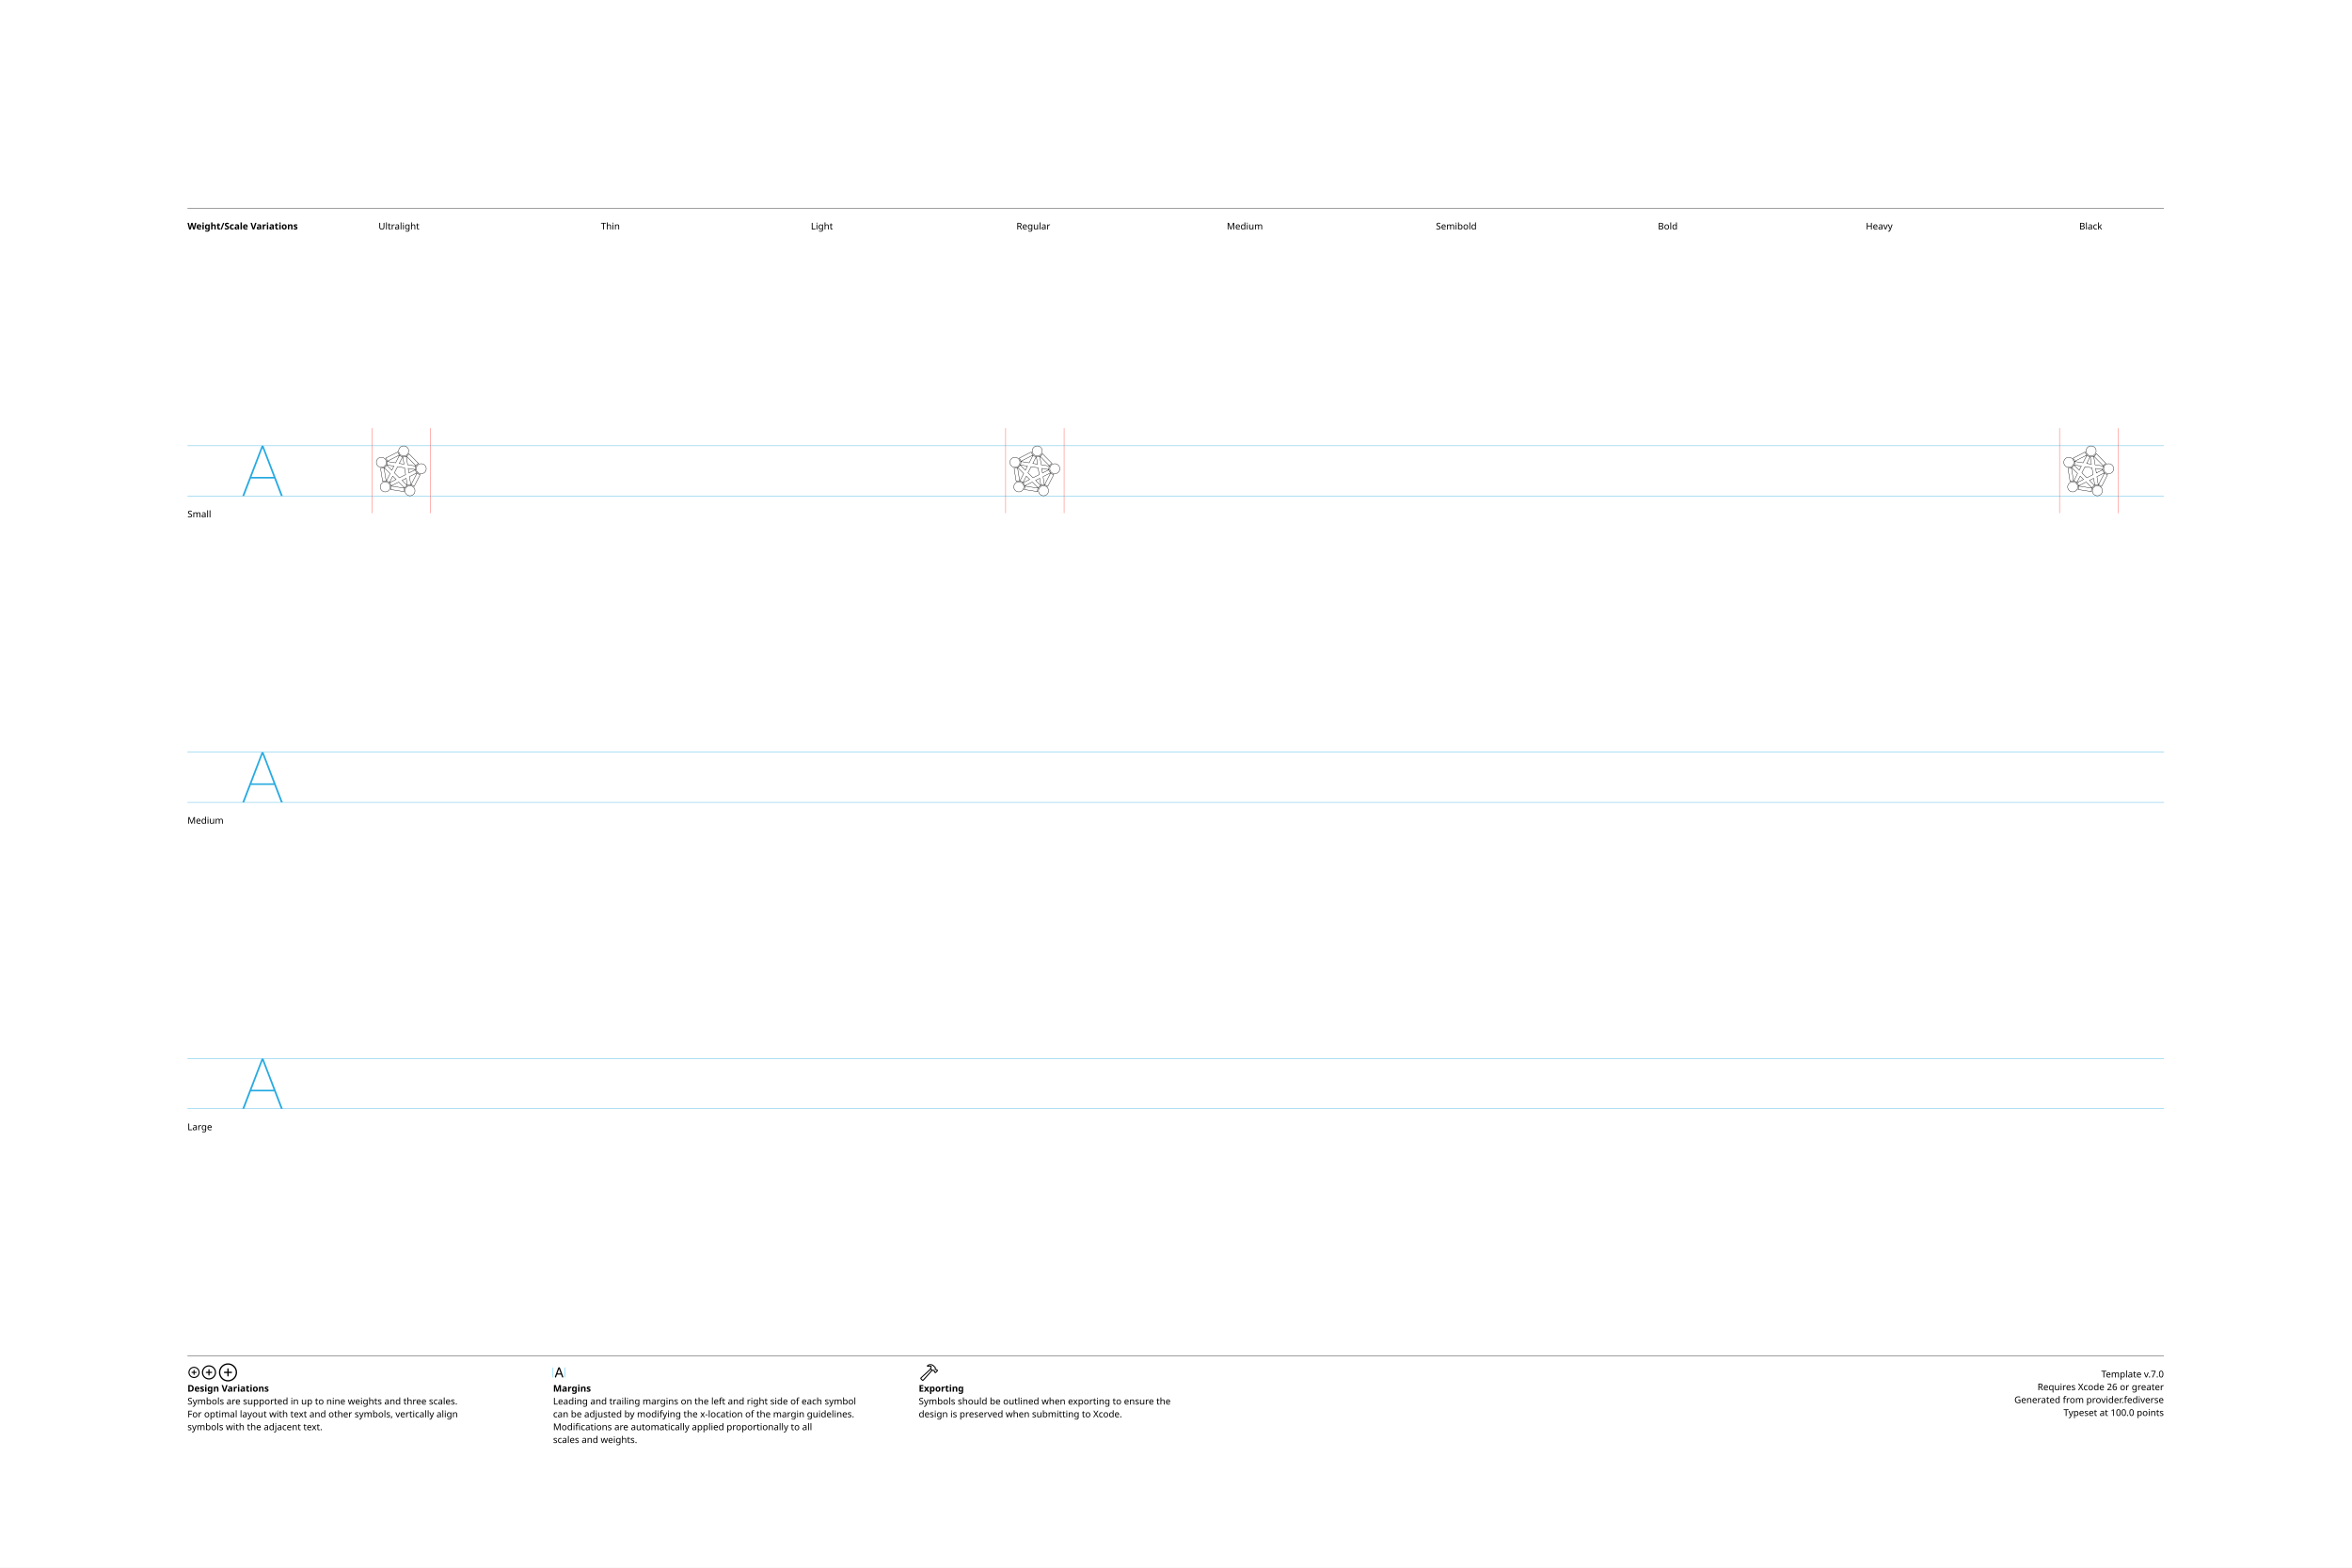
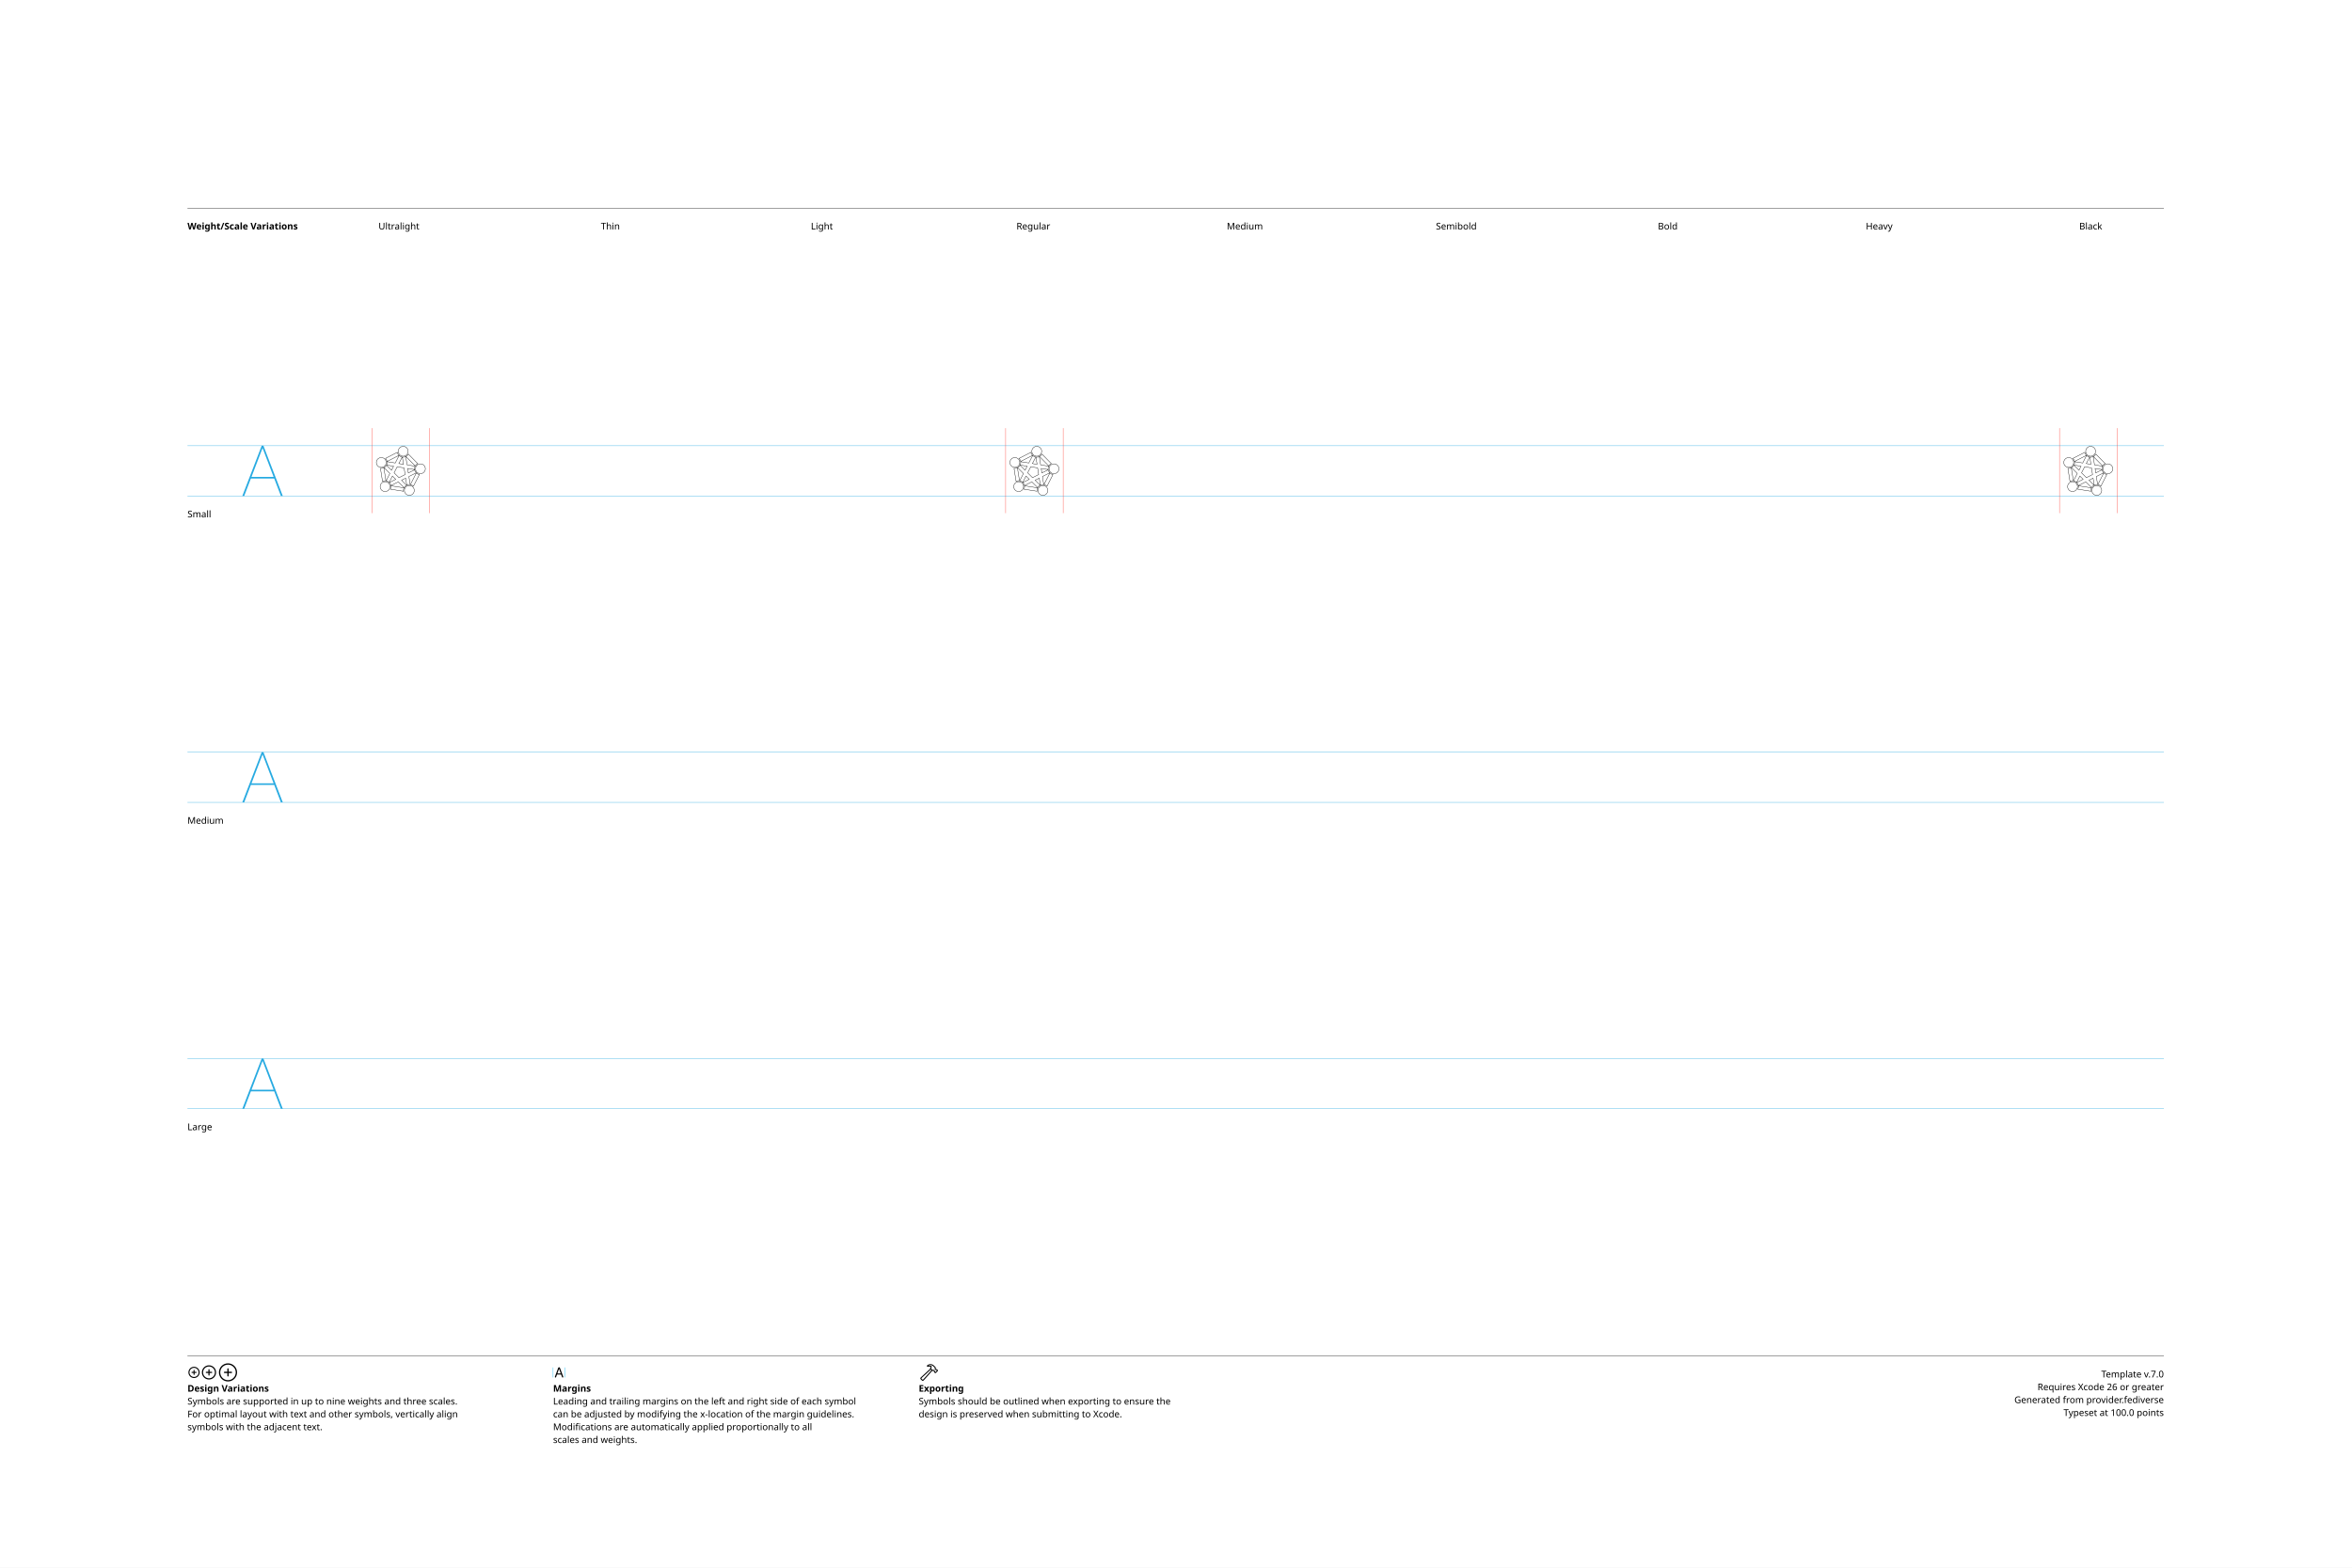
<svg xmlns="http://www.w3.org/2000/svg" version="1.1" viewBox="0 0 3300 2200">
  <style>.defaults {-sfsymbols-variable-value-mode:color;-sfsymbols-draw-reverses-motion-groups:false}

.monochrome-0 {-sfsymbols-motion-group:0}

.multicolor-0:tintColor {-sfsymbols-motion-group:0}

.hierarchical-0:primary {-sfsymbols-motion-group:0}

.SFSymbolsPreviewWireframe {fill:none;opacity:1.0;stroke:black;stroke-width:0.5}
</style>
  <g id="Notes">
    <rect height="2200" id="artboard" style="fill:white;opacity:1" width="3300" x="0" y="0" />
    <line style="fill:none;stroke:black;opacity:1;stroke-width:0.5;" x1="263" x2="3036" y1="292" y2="292" />
    <text style="stroke:none;fill:black;font-family:sans-serif;font-size:13;font-weight:bold;" transform="matrix(1 0 0 1 263 322)">Weight/Scale Variations</text>
    <text style="stroke:none;fill:black;font-family:sans-serif;font-size:13;text-anchor:middle;" transform="matrix(1 0 0 1 559.711 322)">Ultralight</text>
    <text style="stroke:none;fill:black;font-family:sans-serif;font-size:13;text-anchor:middle;" transform="matrix(1 0 0 1 856.422 322)">Thin</text>
    <text style="stroke:none;fill:black;font-family:sans-serif;font-size:13;text-anchor:middle;" transform="matrix(1 0 0 1 1153.13 322)">Light</text>
    <text style="stroke:none;fill:black;font-family:sans-serif;font-size:13;text-anchor:middle;" transform="matrix(1 0 0 1 1449.84 322)">Regular</text>
    <text style="stroke:none;fill:black;font-family:sans-serif;font-size:13;text-anchor:middle;" transform="matrix(1 0 0 1 1746.56 322)">Medium</text>
    <text style="stroke:none;fill:black;font-family:sans-serif;font-size:13;text-anchor:middle;" transform="matrix(1 0 0 1 2043.27 322)">Semibold</text>
    <text style="stroke:none;fill:black;font-family:sans-serif;font-size:13;text-anchor:middle;" transform="matrix(1 0 0 1 2339.98 322)">Bold</text>
    <text style="stroke:none;fill:black;font-family:sans-serif;font-size:13;text-anchor:middle;" transform="matrix(1 0 0 1 2636.69 322)">Heavy</text>
    <text style="stroke:none;fill:black;font-family:sans-serif;font-size:13;text-anchor:middle;" transform="matrix(1 0 0 1 2933.4 322)">Black</text>
    <line style="fill:none;stroke:black;opacity:1;stroke-width:0.5;" x1="263" x2="3036" y1="1903" y2="1903" />
    <g transform="matrix(0.2 0 0 0.2 263 1933)">
      <path d="m46.24 4.15c21.777 0 39.453-17.627 39.453-39.404s-17.676-39.404-39.453-39.404c-21.729 0-39.404 17.627-39.404 39.404s17.676 39.404 39.404 39.404Zm0-7.422c-17.676 0-31.934-14.307-31.934-31.982s14.258-31.982 31.934-31.982 31.982 14.307 31.982 31.982-14.307 31.982-31.982 31.982Zm3.613-17.773v-28.467c0-2.246-1.465-3.76-3.711-3.76-2.148 0-3.613 1.514-3.613 3.76v28.467c0 2.197 1.465 3.711 3.613 3.711 2.246 0 3.711-1.514 3.711-3.711Zm-17.822-10.596h28.418c2.197 0 3.711-1.465 3.711-3.613 0-2.197-1.514-3.711-3.711-3.711h-28.418c-2.246 0-3.76 1.514-3.76 3.711 0 2.148 1.514 3.613 3.76 3.613Z" />
    </g>
    <g transform="matrix(0.2 0 0 0.2 281.506 1933)">
      <path d="m58.545 14.551c27.49 0 49.805-22.314 49.805-49.805s-22.314-49.805-49.805-49.805-49.805 22.314-49.805 49.805 22.314 49.805 49.805 49.805Zm0-8.301c-22.949 0-41.504-18.555-41.504-41.504s18.555-41.504 41.504-41.504 41.504 18.555 41.504 41.504-18.555 41.504-41.504 41.504Zm4.053-23.096v-36.914c0-2.49-1.709-4.199-4.15-4.199-2.393 0-4.053 1.709-4.053 4.199v36.914c0 2.441 1.66 4.15 4.053 4.15 2.441 0 4.15-1.66 4.15-4.15Zm-22.559-14.404h36.963c2.441 0 4.15-1.611 4.15-4.004 0-2.441-1.709-4.15-4.15-4.15h-36.963c-2.49 0-4.15 1.709-4.15 4.15 0 2.393 1.66 4.004 4.15 4.004Z" />
    </g>
    <g transform="matrix(0.2 0 0 0.2 304.924 1933)">
      <path d="m74.853 28.32c35.107 0 63.623-28.467 63.623-63.574s-28.516-63.623-63.623-63.623-63.574 28.516-63.574 63.623 28.467 63.574 63.574 63.574Zm0-9.082c-30.127 0-54.492-24.365-54.492-54.492s24.365-54.492 54.492-54.492 54.492 24.365 54.492 54.492-24.365 54.492-54.492 54.492Zm4.443-30.322v-48.486c0-2.734-1.855-4.639-4.541-4.639-2.588 0-4.443 1.904-4.443 4.639v48.486c0 2.686 1.855 4.59 4.443 4.59 2.686 0 4.541-1.855 4.541-4.59Zm-28.711-19.775h48.486c2.686 0 4.59-1.807 4.59-4.395 0-2.734-1.855-4.59-4.59-4.59h-48.486c-2.734 0-4.59 1.855-4.59 4.59 0 2.588 1.855 4.395 4.59 4.395Z" />
    </g>
    <text style="stroke:none;fill:black;font-family:sans-serif;font-size:13;font-weight:bold;" transform="matrix(1 0 0 1 263 1953)">Design Variations</text>
    <text style="stroke:none;fill:black;font-family:sans-serif;font-size:13;" transform="matrix(1 0 0 1 263 1971)">Symbols are supported in up to nine weights and three scales.</text>
    <text style="stroke:none;fill:black;font-family:sans-serif;font-size:13;" transform="matrix(1 0 0 1 263 1989)">For optimal layout with text and other symbols, vertically align</text>
    <text style="stroke:none;fill:black;font-family:sans-serif;font-size:13;" transform="matrix(1 0 0 1 263 2007)">symbols with the adjacent text.</text>
    <line style="fill:none;stroke:#00AEEF;stroke-width:0.5;opacity:1.0;" x1="776" x2="776" y1="1919" y2="1933" />
    <g transform="matrix(0.2 0 0 0.2 776 1933)">
      <path d="m16.553 0.781c2.588 0 3.857-0.977 4.785-3.711l20.557-57.52h0.244l20.605 57.52c0.928 2.734 2.197 3.711 4.736 3.711 2.588 0 4.248-1.562 4.248-4.004 0-0.83-0.146-1.611-0.537-2.637l-22.9-60.986c-1.123-2.979-3.125-4.492-6.25-4.492-3.027 0-5.078 1.465-6.152 4.443l-22.9 61.084c-0.391 1.025-0.537 1.807-0.537 2.637 0 2.441 1.562 3.955 4.102 3.955Zm10.205-20.947h30.664c2.002 0 3.662-1.66 3.662-3.662 0-2.051-1.66-3.662-3.662-3.662h-30.664c-2.002 0-3.662 1.611-3.662 3.662 0 2.002 1.66 3.662 3.662 3.662Z" />
    </g>
    <line style="fill:none;stroke:#00AEEF;stroke-width:0.5;opacity:1.0;" x1="792.836" x2="792.836" y1="1919" y2="1933" />
    <text style="stroke:none;fill:black;font-family:sans-serif;font-size:13;font-weight:bold;" transform="matrix(1 0 0 1 776 1953)">Margins</text>
    <text style="stroke:none;fill:black;font-family:sans-serif;font-size:13;" transform="matrix(1 0 0 1 776 1971)">Leading and trailing margins on the left and right side of each symbol</text>
    <text style="stroke:none;fill:black;font-family:sans-serif;font-size:13;" transform="matrix(1 0 0 1 776 1989)">can be adjusted by modifying the x-location of the margin guidelines.</text>
    <text style="stroke:none;fill:black;font-family:sans-serif;font-size:13;" transform="matrix(1 0 0 1 776 2007)">Modifications are automatically applied proportionally to all</text>
    <text style="stroke:none;fill:black;font-family:sans-serif;font-size:13;" transform="matrix(1 0 0 1 776 2025)">scales and weights.</text>
    <g transform="matrix(0.2 0 0 0.2 1289 1933)">
      <path d="m14.209 13.135 7.861 7.861c4.297 4.395 9.326 4.102 13.867-1.025l60.693-68.213-4.883-4.883-60.254 67.676c-1.807 1.953-3.467 2.441-5.811 0.098l-5.176-5.127c-2.295-2.295-1.807-3.955 0.195-5.811l67.481-62.158-4.883-4.834-68.066 62.598c-4.98 4.59-5.322 9.473-1.025 13.818Zm44.873-97.461c-2.051 2.002-2.246 4.883-1.074 6.787 1.123 1.807 3.467 3.027 6.592 2.246 5.859-1.66 12.598-2.393 18.896 0.928l-2.686 7.129c-1.611 4.004-0.732 6.885 1.709 9.424l10.254 10.303c2.344 2.393 4.541 2.441 7.08 1.953l4.443-0.732 2.588 2.539-0.195 2.246c-0.098 2.295 0.537 4.297 2.783 6.494l3.369 3.32c2.295 2.295 5.518 2.49 7.812 0.195l12.988-13.037c2.295-2.344 2.148-5.371-0.195-7.666l-3.418-3.418c-2.197-2.197-4.053-3.027-6.348-2.881l-2.344 0.244-2.441-2.441 1.025-4.688c0.635-2.734-0.244-4.98-2.881-7.617l-11.279-11.182c-12.94-12.842-35.596-11.035-46.68-0.146Zm7.08 2.051c8.789-6.396 25.977-5.664 33.691 1.953l12.305 12.207c1.025 1.025 1.221 1.807 0.928 3.32l-1.465 6.641 6.738 6.689 4.395-0.244c1.123-0.049 1.514 0.049 2.344 0.879l2.539 2.49-10.84 10.84-2.49-2.49c-0.83-0.879-0.977-1.221-0.928-2.393l0.293-4.346-6.689-6.738-6.836 1.172c-1.416 0.293-2.051 0.195-3.174-0.879l-8.936-8.887c-1.074-1.025-1.172-1.709-0.488-3.369l4.59-11.475c-6.104-6.348-17.041-7.52-25.586-4.59-0.684 0.244-0.928-0.391-0.391-0.781Z" />
    </g>
    <text style="stroke:none;fill:black;font-family:sans-serif;font-size:13;font-weight:bold;" transform="matrix(1 0 0 1 1289 1953)">Exporting</text>
    <text style="stroke:none;fill:black;font-family:sans-serif;font-size:13;" transform="matrix(1 0 0 1 1289 1971)">Symbols should be outlined when exporting to ensure the</text>
    <text style="stroke:none;fill:black;font-family:sans-serif;font-size:13;" transform="matrix(1 0 0 1 1289 1989)">design is preserved when submitting to Xcode.</text>
    <text id="template-version" style="stroke:none;fill:black;font-family:sans-serif;font-size:13;text-anchor:end;" transform="matrix(1 0 0 1 3036 1933)">Template v.7.0</text>
    <text style="stroke:none;fill:black;font-family:sans-serif;font-size:13;text-anchor:end;" transform="matrix(1 0 0 1 3036 1951)">Requires Xcode 26 or greater</text>
    <text id="descriptive-name" style="stroke:none;fill:black;font-family:sans-serif;font-size:13;text-anchor:end;" transform="matrix(1 0 0 1 3036 1969)">Generated from provider.fediverse</text>
    <text style="stroke:none;fill:black;font-family:sans-serif;font-size:13;text-anchor:end;" transform="matrix(1 0 0 1 3036 1987)">Typeset at 100.0 points</text>
    <text style="stroke:none;fill:black;font-family:sans-serif;font-size:13;" transform="matrix(1 0 0 1 263 726)">Small</text>
    <text style="stroke:none;fill:black;font-family:sans-serif;font-size:13;" transform="matrix(1 0 0 1 263 1156)">Medium</text>
    <text style="stroke:none;fill:black;font-family:sans-serif;font-size:13;" transform="matrix(1 0 0 1 263 1586)">Large</text>
  </g>
  <g id="Guides">
    <g id="H-reference" style="fill:#27AAE1;stroke:none;" transform="matrix(1 0 0 1 339 696)">
      <path d="M0.994 0L3.638 0L29.328-67.132L30.03-67.132L30.03-70.459L28.123-70.459ZM11.688-24.48L46.981-24.48L46.231-26.729L12.438-26.729ZM55.12 0L57.764 0L30.638-70.459L29.433-70.459L29.433-67.132Z" />
    </g>
    <line id="Baseline-S" style="fill:none;stroke:#27AAE1;opacity:1;stroke-width:0.5;" x1="263" x2="3036" y1="696" y2="696" />
    <line id="Capline-S" style="fill:none;stroke:#27AAE1;opacity:1;stroke-width:0.5;" x1="263" x2="3036" y1="625.541" y2="625.541" />
    <g id="H-reference" style="fill:#27AAE1;stroke:none;" transform="matrix(1 0 0 1 339 1126)">
      <path d="M0.994 0L3.638 0L29.328-67.132L30.03-67.132L30.03-70.459L28.123-70.459ZM11.688-24.48L46.981-24.48L46.231-26.729L12.438-26.729ZM55.12 0L57.764 0L30.638-70.459L29.433-70.459L29.433-67.132Z" />
    </g>
    <line id="Baseline-M" style="fill:none;stroke:#27AAE1;opacity:1;stroke-width:0.5;" x1="263" x2="3036" y1="1126" y2="1126" />
    <line id="Capline-M" style="fill:none;stroke:#27AAE1;opacity:1;stroke-width:0.5;" x1="263" x2="3036" y1="1055.54" y2="1055.54" />
    <g id="H-reference" style="fill:#27AAE1;stroke:none;" transform="matrix(1 0 0 1 339 1556)">
      <path d="M0.994 0L3.638 0L29.328-67.132L30.03-67.132L30.03-70.459L28.123-70.459ZM11.688-24.48L46.981-24.48L46.231-26.729L12.438-26.729ZM55.12 0L57.764 0L30.638-70.459L29.433-70.459L29.433-67.132Z" />
    </g>
    <line id="Baseline-L" style="fill:none;stroke:#27AAE1;opacity:1;stroke-width:0.5;" x1="263" x2="3036" y1="1556" y2="1556" />
    <line id="Capline-L" style="fill:none;stroke:#27AAE1;opacity:1;stroke-width:0.5;" x1="263" x2="3036" y1="1485.54" y2="1485.54" />
    <line id="left-margin-Ultralight-S" style="fill:none;stroke:#FF3B30;stroke-width:0.5;opacity:1.0;" x1="522.047" x2="522.047" y1="600.785" y2="720.121" />
-     <line id="right-margin-Ultralight-S" style="fill:none;stroke:#FF3B30;stroke-width:0.5;opacity:1.0;" x1="604.047" x2="604.047" y1="600.785" y2="720.121" />
+     <line id="right-margin-Ultralight-S" style="fill:none;stroke:#FF3B30;stroke-width:0.5;opacity:1.0;" x1="602.787" x2="602.787" y1="600.785" y2="720.121" />
    <line id="left-margin-Regular-S" style="fill:none;stroke:#FF3B30;stroke-width:0.5;opacity:1.0;" x1="1410.980" x2="1410.980" y1="600.785" y2="720.121" />
-     <line id="right-margin-Regular-S" style="fill:none;stroke:#FF3B30;stroke-width:0.5;opacity:1.0;" x1="1492.980" x2="1492.980" y1="600.785" y2="720.121" />
+     <line id="right-margin-Regular-S" style="fill:none;stroke:#FF3B30;stroke-width:0.5;opacity:1.0;" x1="1491.720" x2="1491.720" y1="600.785" y2="720.121" />
    <line id="left-margin-Black-S" style="fill:none;stroke:#FF3B30;stroke-width:0.5;opacity:1.0;" x1="2889.630" x2="2889.630" y1="600.785" y2="720.121" />
-     <line id="right-margin-Black-S" style="fill:none;stroke:#FF3B30;stroke-width:0.5;opacity:1.0;" x1="2971.630" x2="2971.630" y1="600.785" y2="720.121" />
+     <line id="right-margin-Black-S" style="fill:none;stroke:#FF3B30;stroke-width:0.5;opacity:1.0;" x1="2970.370" x2="2970.370" y1="600.785" y2="720.121" />
  </g>
  <g id="Symbols">
    <g id="Ultralight-S" transform="matrix(1 0 0 1 522.047 696)">
-       <path class="monochrome-0 multicolor-0:tintColor hierarchical-0:primary SFSymbolsPreviewWireframe" d="M60.171 -7.265C60.171 -3.379 57.021 -0.23 53.136 -0.23C49.25 -0.23 46.1 -3.379 46.1 -7.265C46.1 -11.15 49.25 -14.3 53.136 -14.3C57.021 -14.3 60.171 -11.15 60.171 -7.265ZM25.523 -12.717C25.523 -8.832 22.373 -5.682 18.487 -5.682C14.602 -5.682 11.452 -8.832 11.452 -12.717C11.452 -16.602 14.602 -19.752 18.487 -19.752C22.373 -19.752 25.523 -16.602 25.523 -12.717ZM45.55 -10.951C44.998 -9.841 44.694 -8.588 44.694 -7.265C44.694 -6.864 44.721 -6.469 44.785 -6.086L26.074 -9.031C26.625 -10.141 26.93 -11.393 26.93 -12.717C26.93 -13.118 26.902 -13.512 26.838 -13.896L45.55 -10.951ZM42.855 -54.891L38.127 -45.659L44.774 -44.593L43.162 -54.844C43.545 -54.78 43.94 -54.752 44.342 -54.752C45.665 -54.752 46.917 -55.057 48.027 -55.608L49.888 -43.773L61.39 -41.928C60.831 -40.812 60.523 -39.552 60.523 -38.219C60.523 -37.827 60.549 -37.441 60.611 -37.066L50.693 -38.656L51.699 -32.255L60.654 -36.779C60.937 -35.085 61.731 -33.566 62.874 -32.383L52.503 -27.144L54.315 -15.615C53.932 -15.679 53.537 -15.707 53.136 -15.707C51.812 -15.707 50.56 -15.402 49.45 -14.851L47.884 -24.81L41.992 -21.834L49.151 -14.707C47.673 -13.916 46.46 -12.698 45.677 -11.216L37.362 -19.494L26.798 -14.157C26.516 -15.851 25.721 -17.37 24.578 -18.553L33.686 -23.154L28.993 -27.827L24.358 -18.777C23.18 -19.925 21.665 -20.728 19.974 -21.02L25.329 -31.475L17.02 -39.747C18.498 -40.538 19.711 -41.756 20.494 -43.238L27.686 -36.077L30.653 -41.87L20.61 -43.481C21.169 -44.597 21.477 -45.857 21.477 -47.189C21.477 -47.582 21.451 -47.968 21.389 -48.343L33.014 -46.479L38.471 -57.135C39.649 -55.986 41.164 -55.183 42.855 -54.891ZM67.484 -29.915L59.002 -13.328C57.824 -14.476 56.308 -15.278 54.617 -15.569L63.099 -32.156C64.277 -31.008 65.792 -30.207 67.484 -29.915ZM19.66 -21.068C19.279 -21.132 18.886 -21.159 18.487 -21.159C17.161 -21.159 15.907 -20.853 14.795 -20.3L11.863 -38.838C12.244 -38.775 12.636 -38.747 13.035 -38.747C14.361 -38.747 15.616 -39.053 16.727 -39.606L19.66 -21.068ZM31.35 -32.429L38.316 -25.494L47.081 -29.922L45.578 -39.476L35.766 -41.05L31.35 -32.429ZM76 -38.219C76 -34.334 72.85 -31.184 68.965 -31.184C65.08 -31.184 61.93 -34.334 61.93 -38.219C61.93 -42.105 65.08 -45.255 68.965 -45.255C72.85 -45.255 76 -42.105 76 -38.219ZM20.07 -47.189C20.07 -43.304 16.92 -40.154 13.035 -40.154C9.15 -40.154 6 -43.304 6 -47.189C6 -51.075 9.15 -54.225 13.035 -54.225C16.92 -54.225 20.07 -51.075 20.07 -47.189ZM65.051 -45.696C63.564 -44.922 62.34 -43.714 61.541 -42.242L48.255 -55.718C49.742 -56.492 50.966 -57.7 51.766 -59.172L65.051 -45.696ZM38.278 -57.329L21.34 -48.669C21.048 -50.361 20.247 -51.877 19.099 -53.055L36.037 -61.714C36.329 -60.023 37.13 -58.507 38.278 -57.329ZM51.377 -63.194C51.377 -59.309 48.227 -56.159 44.342 -56.159C40.456 -56.159 37.306 -59.309 37.306 -63.194C37.306 -67.08 40.456 -70.23 44.342 -70.23C48.227 -70.23 51.377 -67.08 51.377 -63.194Z" />
+       <path class="monochrome-0 multicolor-0:tintColor hierarchical-0:primary SFSymbolsPreviewWireframe" d="M59.196 -7.768C59.196 -3.952 56.103 -0.86 52.288 -0.86C48.471 -0.86 45.378 -3.952 45.378 -7.768C45.378 -11.583 48.471 -14.676 52.288 -14.676C56.103 -14.676 59.196 -11.583 59.196 -7.768ZM25.172 -13.122C25.172 -9.307 22.078 -6.213 18.262 -6.213C14.447 -6.213 11.354 -9.307 11.354 -13.122C11.354 -16.937 14.447 -20.03 18.262 -20.03C22.078 -20.03 25.172 -16.937 25.172 -13.122ZM44.838 -11.388C44.296 -10.298 43.998 -9.067 43.998 -7.768C43.998 -7.374 44.024 -6.986 44.087 -6.61L25.713 -9.502C26.254 -10.592 26.553 -11.822 26.553 -13.122C26.553 -13.516 26.526 -13.902 26.463 -14.28L44.838 -11.388ZM42.192 -54.537L37.549 -45.471L44.076 -44.424L42.493 -54.49C42.869 -54.428 43.257 -54.4 43.652 -54.4C44.951 -54.4 46.18 -54.7 47.271 -55.241L49.098 -43.619L60.393 -41.807C59.844 -40.711 59.542 -39.474 59.542 -38.165C59.542 -37.78 59.567 -37.401 59.628 -37.032L49.889 -38.594L50.876 -32.308L59.67 -36.751C59.948 -35.087 60.728 -33.595 61.85 -32.434L51.666 -27.289L53.445 -15.968C53.069 -16.03 52.681 -16.058 52.288 -16.058C50.987 -16.058 49.758 -15.758 48.668 -15.217L47.13 -24.997L41.344 -22.075L48.374 -15.076C46.923 -14.299 45.732 -13.103 44.963 -11.648L36.797 -19.777L26.424 -14.536C26.147 -16.199 25.366 -17.691 24.244 -18.853L33.188 -23.371L28.579 -27.96L24.028 -19.073C22.871 -20.2 21.383 -20.989 19.722 -21.275L24.981 -31.542L16.822 -39.665C18.273 -40.442 19.464 -41.638 20.233 -43.093L27.296 -36.061L30.209 -41.75L20.347 -43.332C20.896 -44.428 21.198 -45.665 21.198 -46.973C21.198 -47.359 21.173 -47.738 21.112 -48.106L32.528 -46.276L37.887 -56.74C39.043 -55.612 40.531 -54.823 42.192 -54.537ZM66.377 -30.01L58.048 -13.722C56.891 -14.849 55.402 -15.637 53.742 -15.922L62.071 -32.211C63.228 -31.083 64.716 -30.297 66.377 -30.01ZM19.414 -21.322C19.04 -21.385 18.654 -21.412 18.262 -21.412C16.96 -21.412 15.729 -21.111 14.637 -20.568L11.757 -38.773C12.132 -38.711 12.517 -38.683 12.908 -38.683C14.211 -38.683 15.443 -38.984 16.534 -39.527L19.414 -21.322ZM30.894 -32.479L37.734 -25.669L46.342 -30.017L44.866 -39.399L35.23 -40.945L30.894 -32.479ZM74.74 -38.165C74.74 -34.35 71.647 -31.256 67.832 -31.256C64.017 -31.256 60.923 -34.35 60.923 -38.165C60.923 -41.981 64.017 -45.074 67.832 -45.074C71.647 -45.074 74.74 -41.981 74.74 -38.165ZM19.817 -46.973C19.817 -43.158 16.723 -40.065 12.908 -40.065C9.093 -40.065 6 -43.158 6 -46.973C6 -50.789 9.093 -53.883 12.908 -53.883C16.723 -53.883 19.817 -50.789 19.817 -46.973ZM63.988 -45.507C62.528 -44.747 61.326 -43.561 60.541 -42.115L47.494 -55.349C48.955 -56.109 50.157 -57.295 50.942 -58.741L63.988 -45.507ZM37.697 -56.931L21.064 -48.427C20.777 -50.088 19.991 -51.577 18.863 -52.734L35.496 -61.237C35.783 -59.576 36.57 -58.088 37.697 -56.931ZM50.56 -62.69C50.56 -58.875 47.467 -55.782 43.652 -55.782C39.836 -55.782 36.742 -58.875 36.742 -62.69C36.742 -66.506 39.836 -69.6 43.652 -69.6C47.467 -69.6 50.56 -66.506 50.56 -62.69Z" />
    </g>
    <g id="Regular-S" transform="matrix(1 0 0 1 1410.98 696)">
-       <path class="monochrome-0 multicolor-0:tintColor hierarchical-0:primary SFSymbolsPreviewWireframe" d="M60.171 -7.265C60.171 -3.379 57.021 -0.23 53.136 -0.23C49.25 -0.23 46.1 -3.379 46.1 -7.265C46.1 -11.15 49.25 -14.3 53.136 -14.3C57.021 -14.3 60.171 -11.15 60.171 -7.265ZM25.523 -12.717C25.523 -8.832 22.373 -5.682 18.487 -5.682C14.602 -5.682 11.452 -8.832 11.452 -12.717C11.452 -16.602 14.602 -19.752 18.487 -19.752C22.373 -19.752 25.523 -16.602 25.523 -12.717ZM45.55 -10.951C44.998 -9.841 44.694 -8.588 44.694 -7.265C44.694 -6.864 44.721 -6.469 44.785 -6.086L26.074 -9.031C26.625 -10.141 26.93 -11.393 26.93 -12.717C26.93 -13.118 26.902 -13.512 26.838 -13.896L45.55 -10.951ZM42.855 -54.891L38.127 -45.659L44.774 -44.593L43.162 -54.844C43.545 -54.78 43.94 -54.752 44.342 -54.752C45.665 -54.752 46.917 -55.057 48.027 -55.608L49.888 -43.773L61.39 -41.928C60.831 -40.812 60.523 -39.552 60.523 -38.219C60.523 -37.827 60.549 -37.441 60.611 -37.066L50.693 -38.656L51.699 -32.255L60.654 -36.779C60.937 -35.085 61.731 -33.566 62.874 -32.383L52.503 -27.144L54.315 -15.615C53.932 -15.679 53.537 -15.707 53.136 -15.707C51.812 -15.707 50.56 -15.402 49.45 -14.851L47.884 -24.81L41.992 -21.834L49.151 -14.707C47.673 -13.916 46.46 -12.698 45.677 -11.216L37.362 -19.494L26.798 -14.157C26.516 -15.851 25.721 -17.37 24.578 -18.553L33.686 -23.154L28.993 -27.827L24.358 -18.777C23.18 -19.925 21.665 -20.728 19.974 -21.02L25.329 -31.475L17.02 -39.747C18.498 -40.538 19.711 -41.756 20.494 -43.238L27.686 -36.077L30.653 -41.87L20.61 -43.481C21.169 -44.597 21.477 -45.857 21.477 -47.189C21.477 -47.582 21.451 -47.968 21.389 -48.343L33.014 -46.479L38.471 -57.135C39.649 -55.986 41.164 -55.183 42.855 -54.891ZM67.484 -29.915L59.002 -13.328C57.824 -14.476 56.308 -15.278 54.617 -15.569L63.099 -32.156C64.277 -31.008 65.792 -30.207 67.484 -29.915ZM19.66 -21.068C19.279 -21.132 18.886 -21.159 18.487 -21.159C17.161 -21.159 15.907 -20.853 14.795 -20.3L11.863 -38.838C12.244 -38.775 12.636 -38.747 13.035 -38.747C14.361 -38.747 15.616 -39.053 16.727 -39.606L19.66 -21.068ZM31.35 -32.429L38.316 -25.494L47.081 -29.922L45.578 -39.476L35.766 -41.05L31.35 -32.429ZM76 -38.219C76 -34.334 72.85 -31.184 68.965 -31.184C65.08 -31.184 61.93 -34.334 61.93 -38.219C61.93 -42.105 65.08 -45.255 68.965 -45.255C72.85 -45.255 76 -42.105 76 -38.219ZM20.07 -47.189C20.07 -43.304 16.92 -40.154 13.035 -40.154C9.15 -40.154 6 -43.304 6 -47.189C6 -51.075 9.15 -54.225 13.035 -54.225C16.92 -54.225 20.07 -51.075 20.07 -47.189ZM65.051 -45.696C63.564 -44.922 62.34 -43.714 61.541 -42.242L48.255 -55.718C49.742 -56.492 50.966 -57.7 51.766 -59.172L65.051 -45.696ZM38.278 -57.329L21.34 -48.669C21.048 -50.361 20.247 -51.877 19.099 -53.055L36.037 -61.714C36.329 -60.023 37.13 -58.507 38.278 -57.329ZM51.377 -63.194C51.377 -59.309 48.227 -56.159 44.342 -56.159C40.456 -56.159 37.306 -59.309 37.306 -63.194C37.306 -67.08 40.456 -70.23 44.342 -70.23C48.227 -70.23 51.377 -67.08 51.377 -63.194Z" />
+       <path class="monochrome-0 multicolor-0:tintColor hierarchical-0:primary SFSymbolsPreviewWireframe" d="M59.196 -7.768C59.196 -3.952 56.103 -0.86 52.288 -0.86C48.471 -0.86 45.378 -3.952 45.378 -7.768C45.378 -11.583 48.471 -14.676 52.288 -14.676C56.103 -14.676 59.196 -11.583 59.196 -7.768ZM25.172 -13.122C25.172 -9.307 22.078 -6.213 18.262 -6.213C14.447 -6.213 11.354 -9.307 11.354 -13.122C11.354 -16.937 14.447 -20.03 18.262 -20.03C22.078 -20.03 25.172 -16.937 25.172 -13.122ZM44.838 -11.388C44.296 -10.298 43.998 -9.067 43.998 -7.768C43.998 -7.374 44.024 -6.986 44.087 -6.61L25.713 -9.502C26.254 -10.592 26.553 -11.822 26.553 -13.122C26.553 -13.516 26.526 -13.902 26.463 -14.28L44.838 -11.388ZM42.192 -54.537L37.549 -45.471L44.076 -44.424L42.493 -54.49C42.869 -54.428 43.257 -54.4 43.652 -54.4C44.951 -54.4 46.18 -54.7 47.271 -55.241L49.098 -43.619L60.393 -41.807C59.844 -40.711 59.542 -39.474 59.542 -38.165C59.542 -37.78 59.567 -37.401 59.628 -37.032L49.889 -38.594L50.876 -32.308L59.67 -36.751C59.948 -35.087 60.728 -33.595 61.85 -32.434L51.666 -27.289L53.445 -15.968C53.069 -16.03 52.681 -16.058 52.288 -16.058C50.987 -16.058 49.758 -15.758 48.668 -15.217L47.13 -24.997L41.344 -22.075L48.374 -15.076C46.923 -14.299 45.732 -13.103 44.963 -11.648L36.797 -19.777L26.424 -14.536C26.147 -16.199 25.366 -17.691 24.244 -18.853L33.188 -23.371L28.579 -27.96L24.028 -19.073C22.871 -20.2 21.383 -20.989 19.722 -21.275L24.981 -31.542L16.822 -39.665C18.273 -40.442 19.464 -41.638 20.233 -43.093L27.296 -36.061L30.209 -41.75L20.347 -43.332C20.896 -44.428 21.198 -45.665 21.198 -46.973C21.198 -47.359 21.173 -47.738 21.112 -48.106L32.528 -46.276L37.887 -56.74C39.043 -55.612 40.531 -54.823 42.192 -54.537ZM66.377 -30.01L58.048 -13.722C56.891 -14.849 55.402 -15.637 53.742 -15.922L62.071 -32.211C63.228 -31.083 64.716 -30.297 66.377 -30.01ZM19.414 -21.322C19.04 -21.385 18.654 -21.412 18.262 -21.412C16.96 -21.412 15.729 -21.111 14.637 -20.568L11.757 -38.773C12.132 -38.711 12.517 -38.683 12.908 -38.683C14.211 -38.683 15.443 -38.984 16.534 -39.527L19.414 -21.322ZM30.894 -32.479L37.734 -25.669L46.342 -30.017L44.866 -39.399L35.23 -40.945L30.894 -32.479ZM74.74 -38.165C74.74 -34.35 71.647 -31.256 67.832 -31.256C64.017 -31.256 60.923 -34.35 60.923 -38.165C60.923 -41.981 64.017 -45.074 67.832 -45.074C71.647 -45.074 74.74 -41.981 74.74 -38.165ZM19.817 -46.973C19.817 -43.158 16.723 -40.065 12.908 -40.065C9.093 -40.065 6 -43.158 6 -46.973C6 -50.789 9.093 -53.883 12.908 -53.883C16.723 -53.883 19.817 -50.789 19.817 -46.973ZM63.988 -45.507C62.528 -44.747 61.326 -43.561 60.541 -42.115L47.494 -55.349C48.955 -56.109 50.157 -57.295 50.942 -58.741L63.988 -45.507ZM37.697 -56.931L21.064 -48.427C20.777 -50.088 19.991 -51.577 18.863 -52.734L35.496 -61.237C35.783 -59.576 36.57 -58.088 37.697 -56.931ZM50.56 -62.69C50.56 -58.875 47.467 -55.782 43.652 -55.782C39.836 -55.782 36.742 -58.875 36.742 -62.69C36.742 -66.506 39.836 -69.6 43.652 -69.6C47.467 -69.6 50.56 -66.506 50.56 -62.69Z" />
    </g>
    <g id="Black-S" transform="matrix(1 0 0 1 2889.63 696)">
-       <path class="monochrome-0 multicolor-0:tintColor hierarchical-0:primary SFSymbolsPreviewWireframe" d="M60.171 -7.265C60.171 -3.379 57.021 -0.23 53.136 -0.23C49.25 -0.23 46.1 -3.379 46.1 -7.265C46.1 -11.15 49.25 -14.3 53.136 -14.3C57.021 -14.3 60.171 -11.15 60.171 -7.265ZM25.523 -12.717C25.523 -8.832 22.373 -5.682 18.487 -5.682C14.602 -5.682 11.452 -8.832 11.452 -12.717C11.452 -16.602 14.602 -19.752 18.487 -19.752C22.373 -19.752 25.523 -16.602 25.523 -12.717ZM45.55 -10.951C44.998 -9.841 44.694 -8.588 44.694 -7.265C44.694 -6.864 44.721 -6.469 44.785 -6.086L26.074 -9.031C26.625 -10.141 26.93 -11.393 26.93 -12.717C26.93 -13.118 26.902 -13.512 26.838 -13.896L45.55 -10.951ZM42.855 -54.891L38.127 -45.659L44.774 -44.593L43.162 -54.844C43.545 -54.78 43.94 -54.752 44.342 -54.752C45.665 -54.752 46.917 -55.057 48.027 -55.608L49.888 -43.773L61.39 -41.928C60.831 -40.812 60.523 -39.552 60.523 -38.219C60.523 -37.827 60.549 -37.441 60.611 -37.066L50.693 -38.656L51.699 -32.255L60.654 -36.779C60.937 -35.085 61.731 -33.566 62.874 -32.383L52.503 -27.144L54.315 -15.615C53.932 -15.679 53.537 -15.707 53.136 -15.707C51.812 -15.707 50.56 -15.402 49.45 -14.851L47.884 -24.81L41.992 -21.834L49.151 -14.707C47.673 -13.916 46.46 -12.698 45.677 -11.216L37.362 -19.494L26.798 -14.157C26.516 -15.851 25.721 -17.37 24.578 -18.553L33.686 -23.154L28.993 -27.827L24.358 -18.777C23.18 -19.925 21.665 -20.728 19.974 -21.02L25.329 -31.475L17.02 -39.747C18.498 -40.538 19.711 -41.756 20.494 -43.238L27.686 -36.077L30.653 -41.87L20.61 -43.481C21.169 -44.597 21.477 -45.857 21.477 -47.189C21.477 -47.582 21.451 -47.968 21.389 -48.343L33.014 -46.479L38.471 -57.135C39.649 -55.986 41.164 -55.183 42.855 -54.891ZM67.484 -29.915L59.002 -13.328C57.824 -14.476 56.308 -15.278 54.617 -15.569L63.099 -32.156C64.277 -31.008 65.792 -30.207 67.484 -29.915ZM19.66 -21.068C19.279 -21.132 18.886 -21.159 18.487 -21.159C17.161 -21.159 15.907 -20.853 14.795 -20.3L11.863 -38.838C12.244 -38.775 12.636 -38.747 13.035 -38.747C14.361 -38.747 15.616 -39.053 16.727 -39.606L19.66 -21.068ZM31.35 -32.429L38.316 -25.494L47.081 -29.922L45.578 -39.476L35.766 -41.05L31.35 -32.429ZM76 -38.219C76 -34.334 72.85 -31.184 68.965 -31.184C65.08 -31.184 61.93 -34.334 61.93 -38.219C61.93 -42.105 65.08 -45.255 68.965 -45.255C72.85 -45.255 76 -42.105 76 -38.219ZM20.07 -47.189C20.07 -43.304 16.92 -40.154 13.035 -40.154C9.15 -40.154 6 -43.304 6 -47.189C6 -51.075 9.15 -54.225 13.035 -54.225C16.92 -54.225 20.07 -51.075 20.07 -47.189ZM65.051 -45.696C63.564 -44.922 62.34 -43.714 61.541 -42.242L48.255 -55.718C49.742 -56.492 50.966 -57.7 51.766 -59.172L65.051 -45.696ZM38.278 -57.329L21.34 -48.669C21.048 -50.361 20.247 -51.877 19.099 -53.055L36.037 -61.714C36.329 -60.023 37.13 -58.507 38.278 -57.329ZM51.377 -63.194C51.377 -59.309 48.227 -56.159 44.342 -56.159C40.456 -56.159 37.306 -59.309 37.306 -63.194C37.306 -67.08 40.456 -70.23 44.342 -70.23C48.227 -70.23 51.377 -67.08 51.377 -63.194Z" />
+       <path class="monochrome-0 multicolor-0:tintColor hierarchical-0:primary SFSymbolsPreviewWireframe" d="M59.196 -7.768C59.196 -3.952 56.103 -0.86 52.288 -0.86C48.471 -0.86 45.378 -3.952 45.378 -7.768C45.378 -11.583 48.471 -14.676 52.288 -14.676C56.103 -14.676 59.196 -11.583 59.196 -7.768ZM25.172 -13.122C25.172 -9.307 22.078 -6.213 18.262 -6.213C14.447 -6.213 11.354 -9.307 11.354 -13.122C11.354 -16.937 14.447 -20.03 18.262 -20.03C22.078 -20.03 25.172 -16.937 25.172 -13.122ZM44.838 -11.388C44.296 -10.298 43.998 -9.067 43.998 -7.768C43.998 -7.374 44.024 -6.986 44.087 -6.61L25.713 -9.502C26.254 -10.592 26.553 -11.822 26.553 -13.122C26.553 -13.516 26.526 -13.902 26.463 -14.28L44.838 -11.388ZM42.192 -54.537L37.549 -45.471L44.076 -44.424L42.493 -54.49C42.869 -54.428 43.257 -54.4 43.652 -54.4C44.951 -54.4 46.18 -54.7 47.271 -55.241L49.098 -43.619L60.393 -41.807C59.844 -40.711 59.542 -39.474 59.542 -38.165C59.542 -37.78 59.567 -37.401 59.628 -37.032L49.889 -38.594L50.876 -32.308L59.67 -36.751C59.948 -35.087 60.728 -33.595 61.85 -32.434L51.666 -27.289L53.445 -15.968C53.069 -16.03 52.681 -16.058 52.288 -16.058C50.987 -16.058 49.758 -15.758 48.668 -15.217L47.13 -24.997L41.344 -22.075L48.374 -15.076C46.923 -14.299 45.732 -13.103 44.963 -11.648L36.797 -19.777L26.424 -14.536C26.147 -16.199 25.366 -17.691 24.244 -18.853L33.188 -23.371L28.579 -27.96L24.028 -19.073C22.871 -20.2 21.383 -20.989 19.722 -21.275L24.981 -31.542L16.822 -39.665C18.273 -40.442 19.464 -41.638 20.233 -43.093L27.296 -36.061L30.209 -41.75L20.347 -43.332C20.896 -44.428 21.198 -45.665 21.198 -46.973C21.198 -47.359 21.173 -47.738 21.112 -48.106L32.528 -46.276L37.887 -56.74C39.043 -55.612 40.531 -54.823 42.192 -54.537ZM66.377 -30.01L58.048 -13.722C56.891 -14.849 55.402 -15.637 53.742 -15.922L62.071 -32.211C63.228 -31.083 64.716 -30.297 66.377 -30.01ZM19.414 -21.322C19.04 -21.385 18.654 -21.412 18.262 -21.412C16.96 -21.412 15.729 -21.111 14.637 -20.568L11.757 -38.773C12.132 -38.711 12.517 -38.683 12.908 -38.683C14.211 -38.683 15.443 -38.984 16.534 -39.527L19.414 -21.322ZM30.894 -32.479L37.734 -25.669L46.342 -30.017L44.866 -39.399L35.23 -40.945L30.894 -32.479ZM74.74 -38.165C74.74 -34.35 71.647 -31.256 67.832 -31.256C64.017 -31.256 60.923 -34.35 60.923 -38.165C60.923 -41.981 64.017 -45.074 67.832 -45.074C71.647 -45.074 74.74 -41.981 74.74 -38.165ZM19.817 -46.973C19.817 -43.158 16.723 -40.065 12.908 -40.065C9.093 -40.065 6 -43.158 6 -46.973C6 -50.789 9.093 -53.883 12.908 -53.883C16.723 -53.883 19.817 -50.789 19.817 -46.973ZM63.988 -45.507C62.528 -44.747 61.326 -43.561 60.541 -42.115L47.494 -55.349C48.955 -56.109 50.157 -57.295 50.942 -58.741L63.988 -45.507ZM37.697 -56.931L21.064 -48.427C20.777 -50.088 19.991 -51.577 18.863 -52.734L35.496 -61.237C35.783 -59.576 36.57 -58.088 37.697 -56.931ZM50.56 -62.69C50.56 -58.875 47.467 -55.782 43.652 -55.782C39.836 -55.782 36.742 -58.875 36.742 -62.69C36.742 -66.506 39.836 -69.6 43.652 -69.6C47.467 -69.6 50.56 -66.506 50.56 -62.69Z" />
    </g>
  </g>
</svg>
